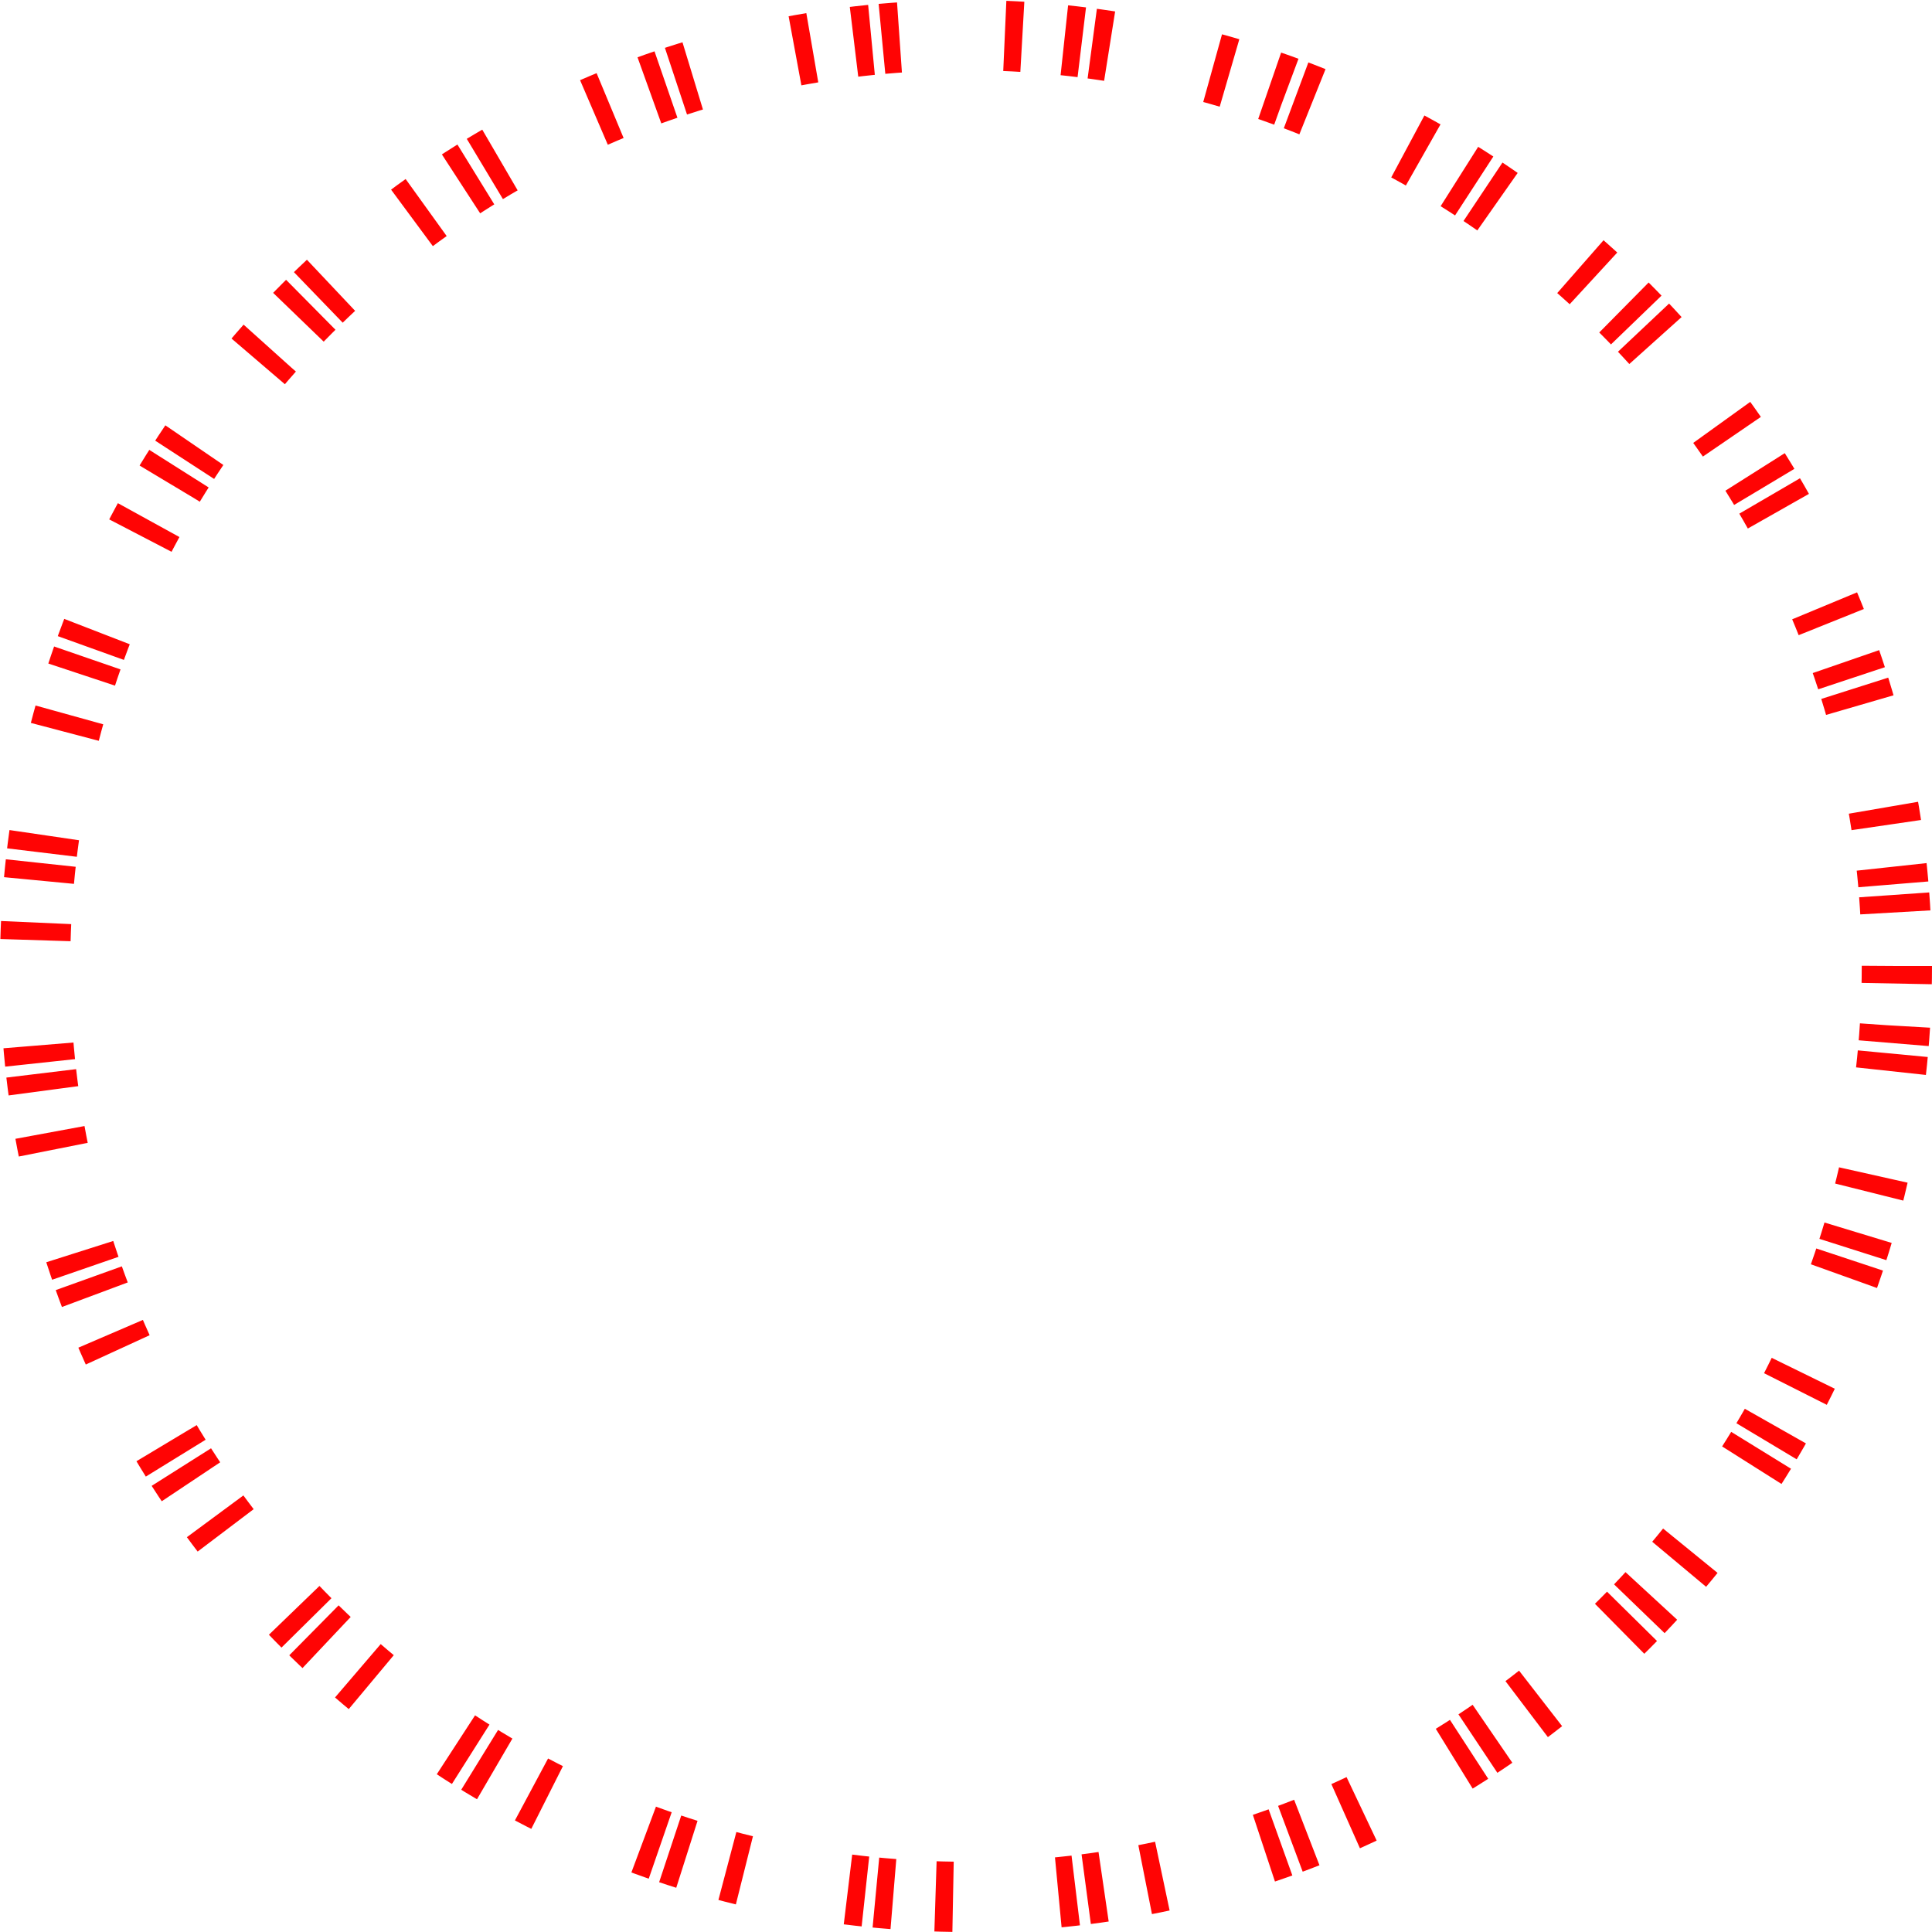
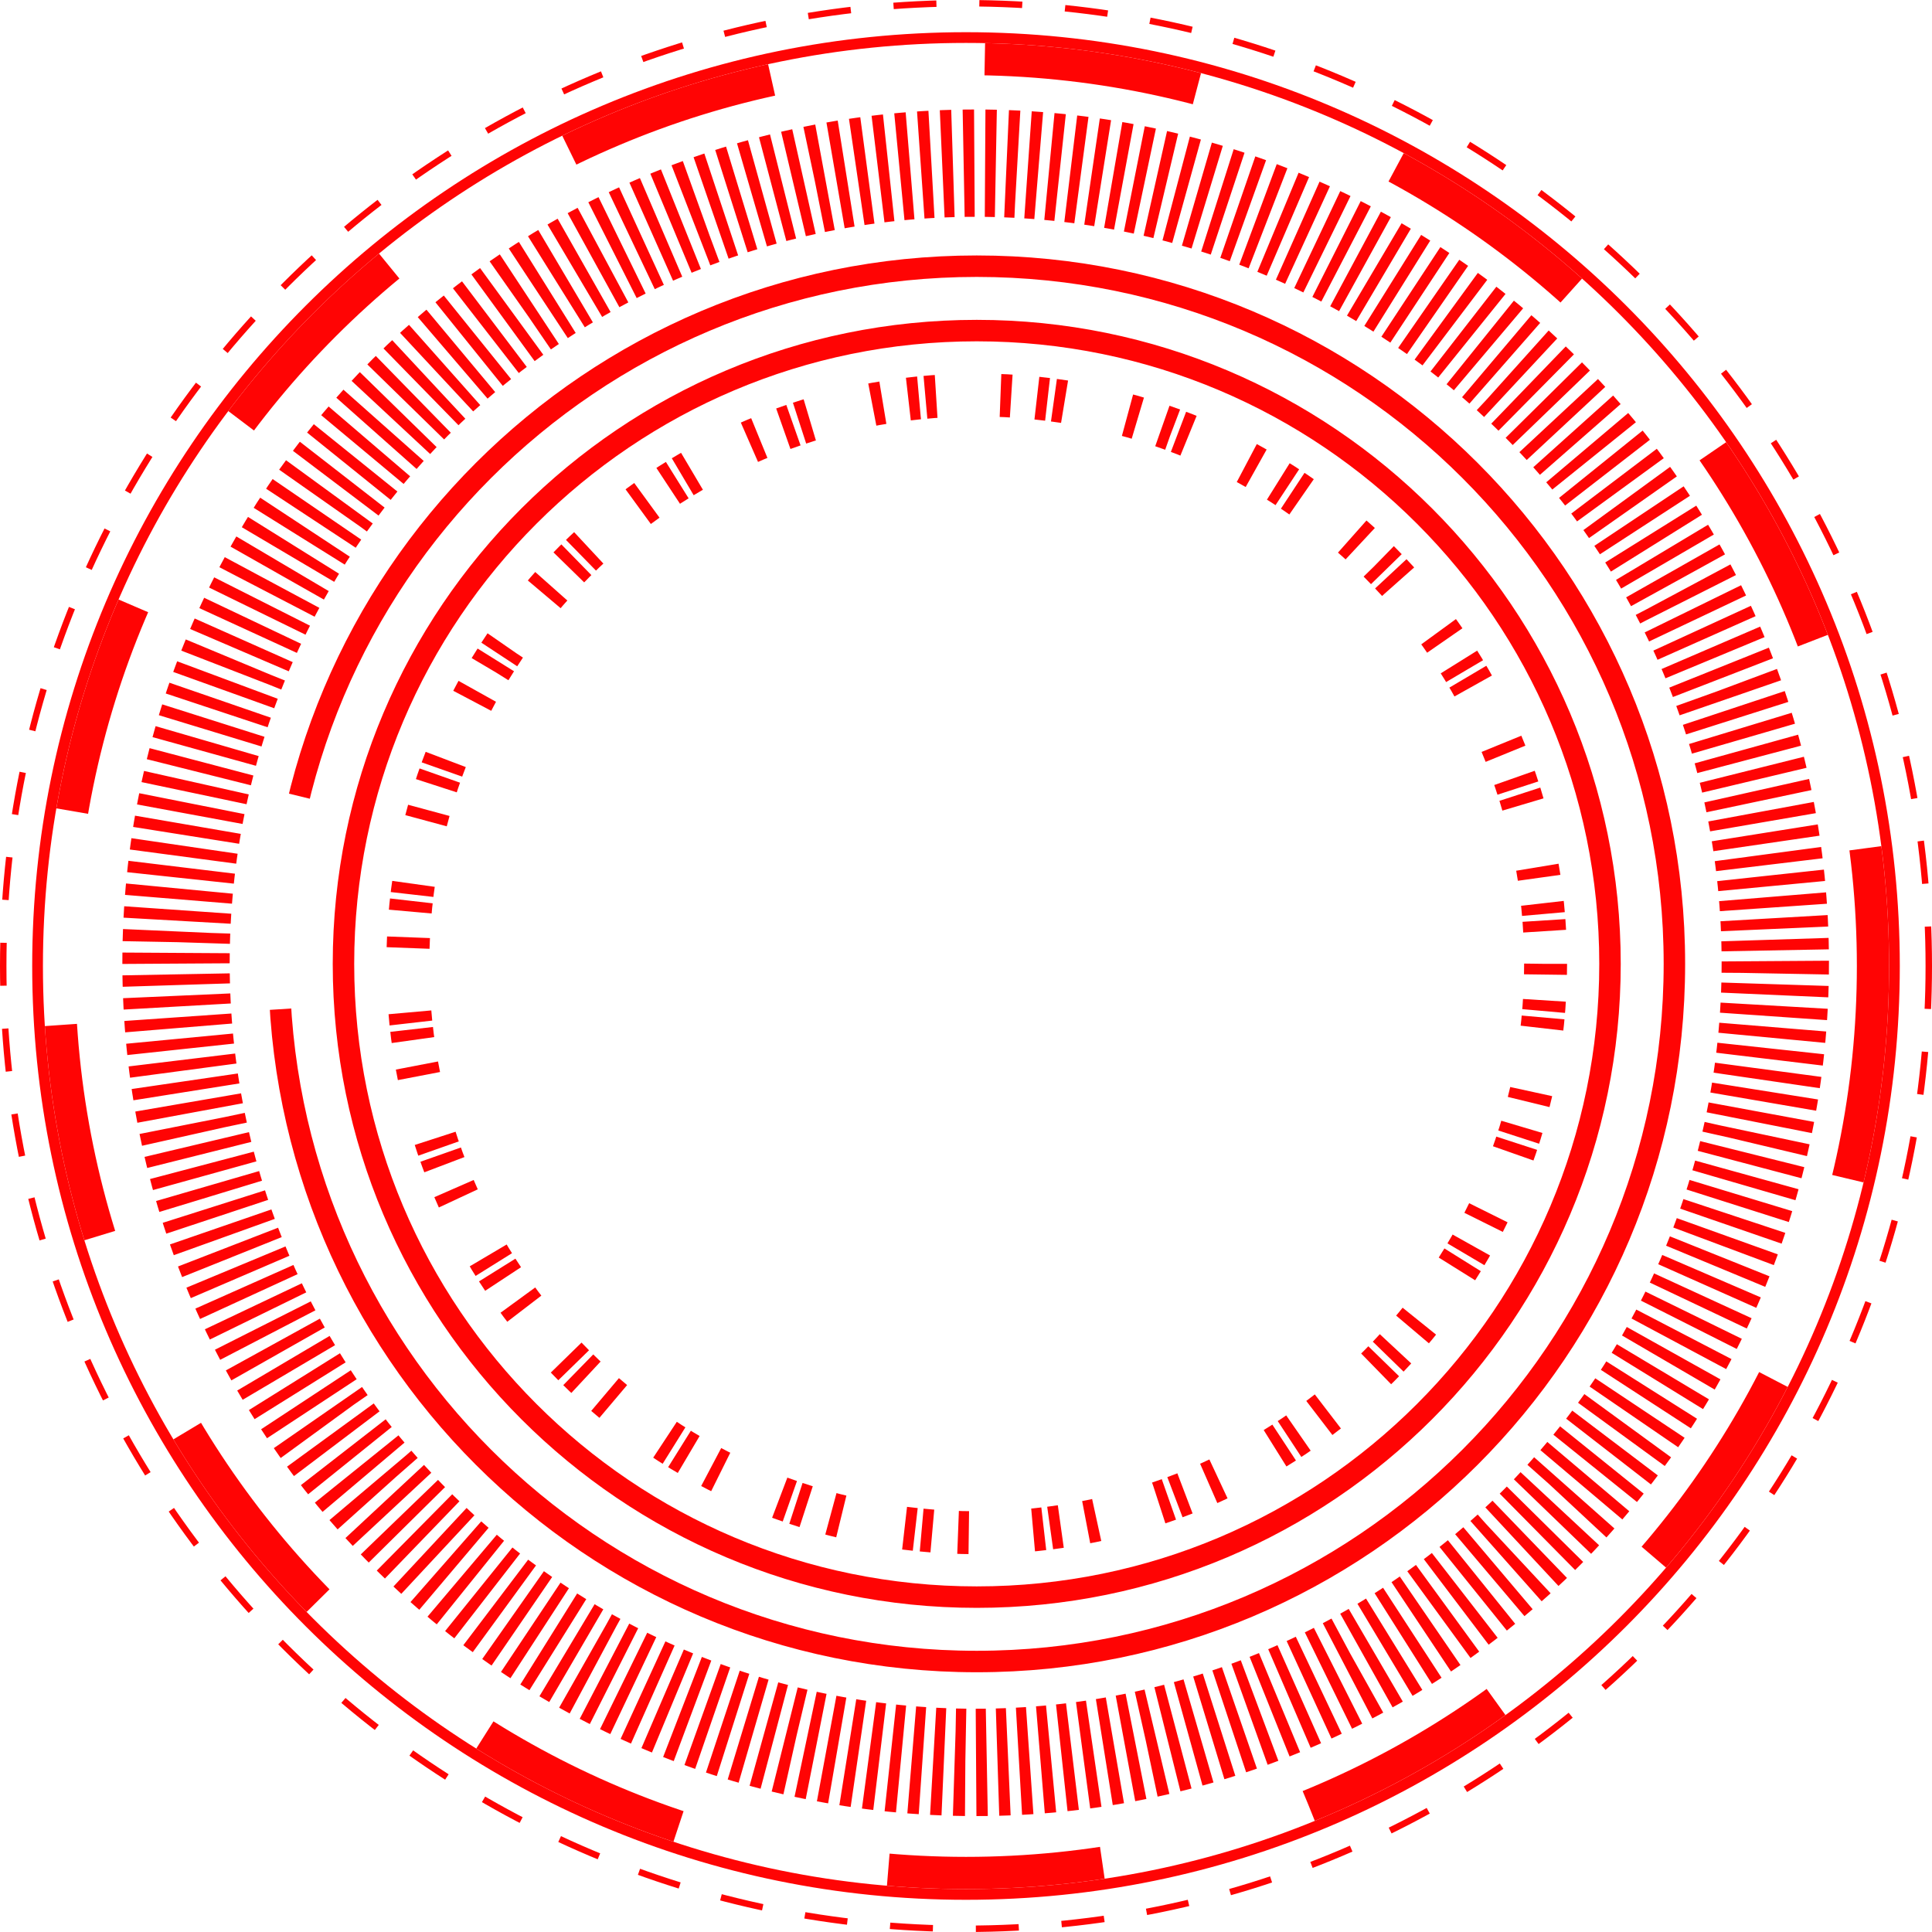
- <svg xmlns="http://www.w3.org/2000/svg" width="550" height="550" viewBox="0 0 550 550" fill="none">
-   <circle cx="275" cy="275" r="265" stroke="#FF0404" stroke-width="20" stroke-dasharray="5 12 5 3 5 30" />
+ <svg xmlns="http://www.w3.org/2000/svg" width="900" height="900" viewBox="0 0 900 900" fill="none">
+   <circle cx="455" cy="449" r="265" stroke="#FF0404" stroke-width="20" stroke-dasharray="5 12 5 3 5 30" />
+   <circle cx="455" cy="449" r="295" stroke="#FF0404" stroke-width="10" stroke-dasharray="2000 500 1000 500" />
+   <circle cx="455" cy="449" r="325" stroke="#FF0404" stroke-width="10" stroke-dasharray="1000 100" />
+   <circle cx="454.5" cy="448.5" r="372.5" stroke="#FF0404" stroke-width="50" stroke-dasharray="5 5" />
+   <circle cx="450" cy="450" r="422.5" stroke="#FF0404" stroke-width="15" stroke-dasharray="100 100" />
+   <circle cx="450" cy="450" r="432.5" stroke="#FF0404" stroke-width="5" />
+   <circle cx="450" cy="450" r="448.5" stroke="#FF0404" stroke-width="3" stroke-dasharray="20 20" />
</svg>
